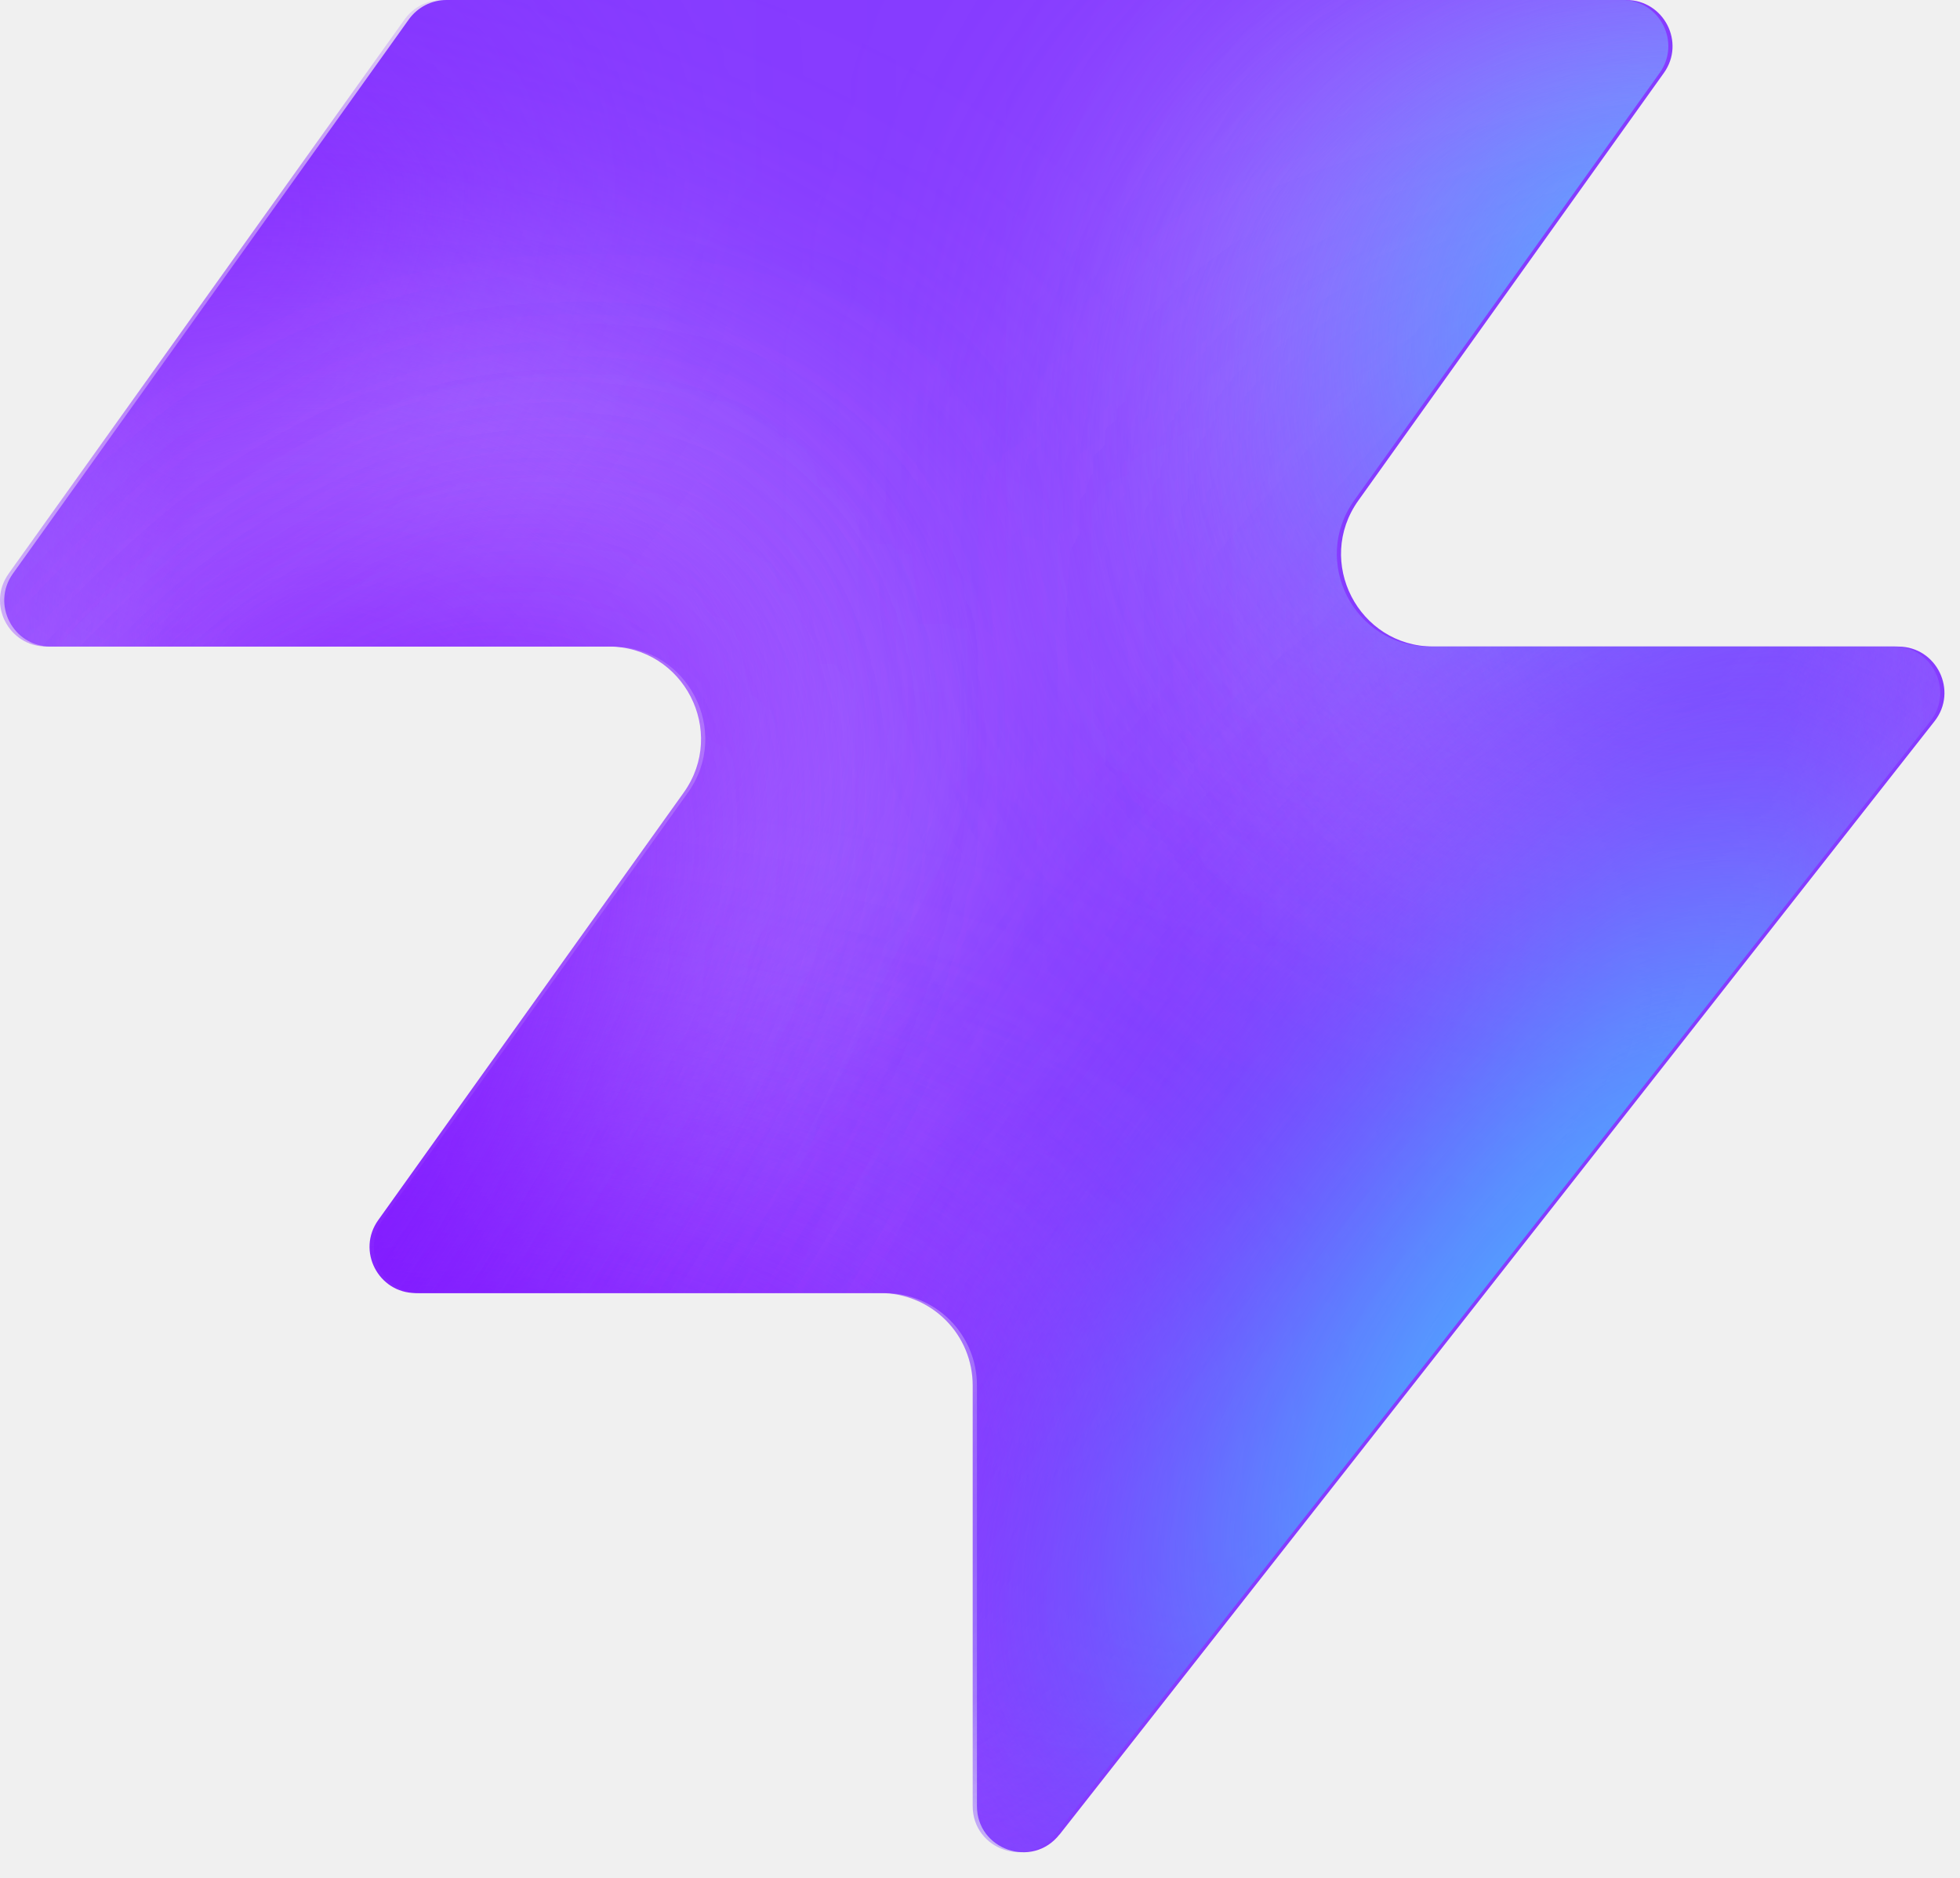
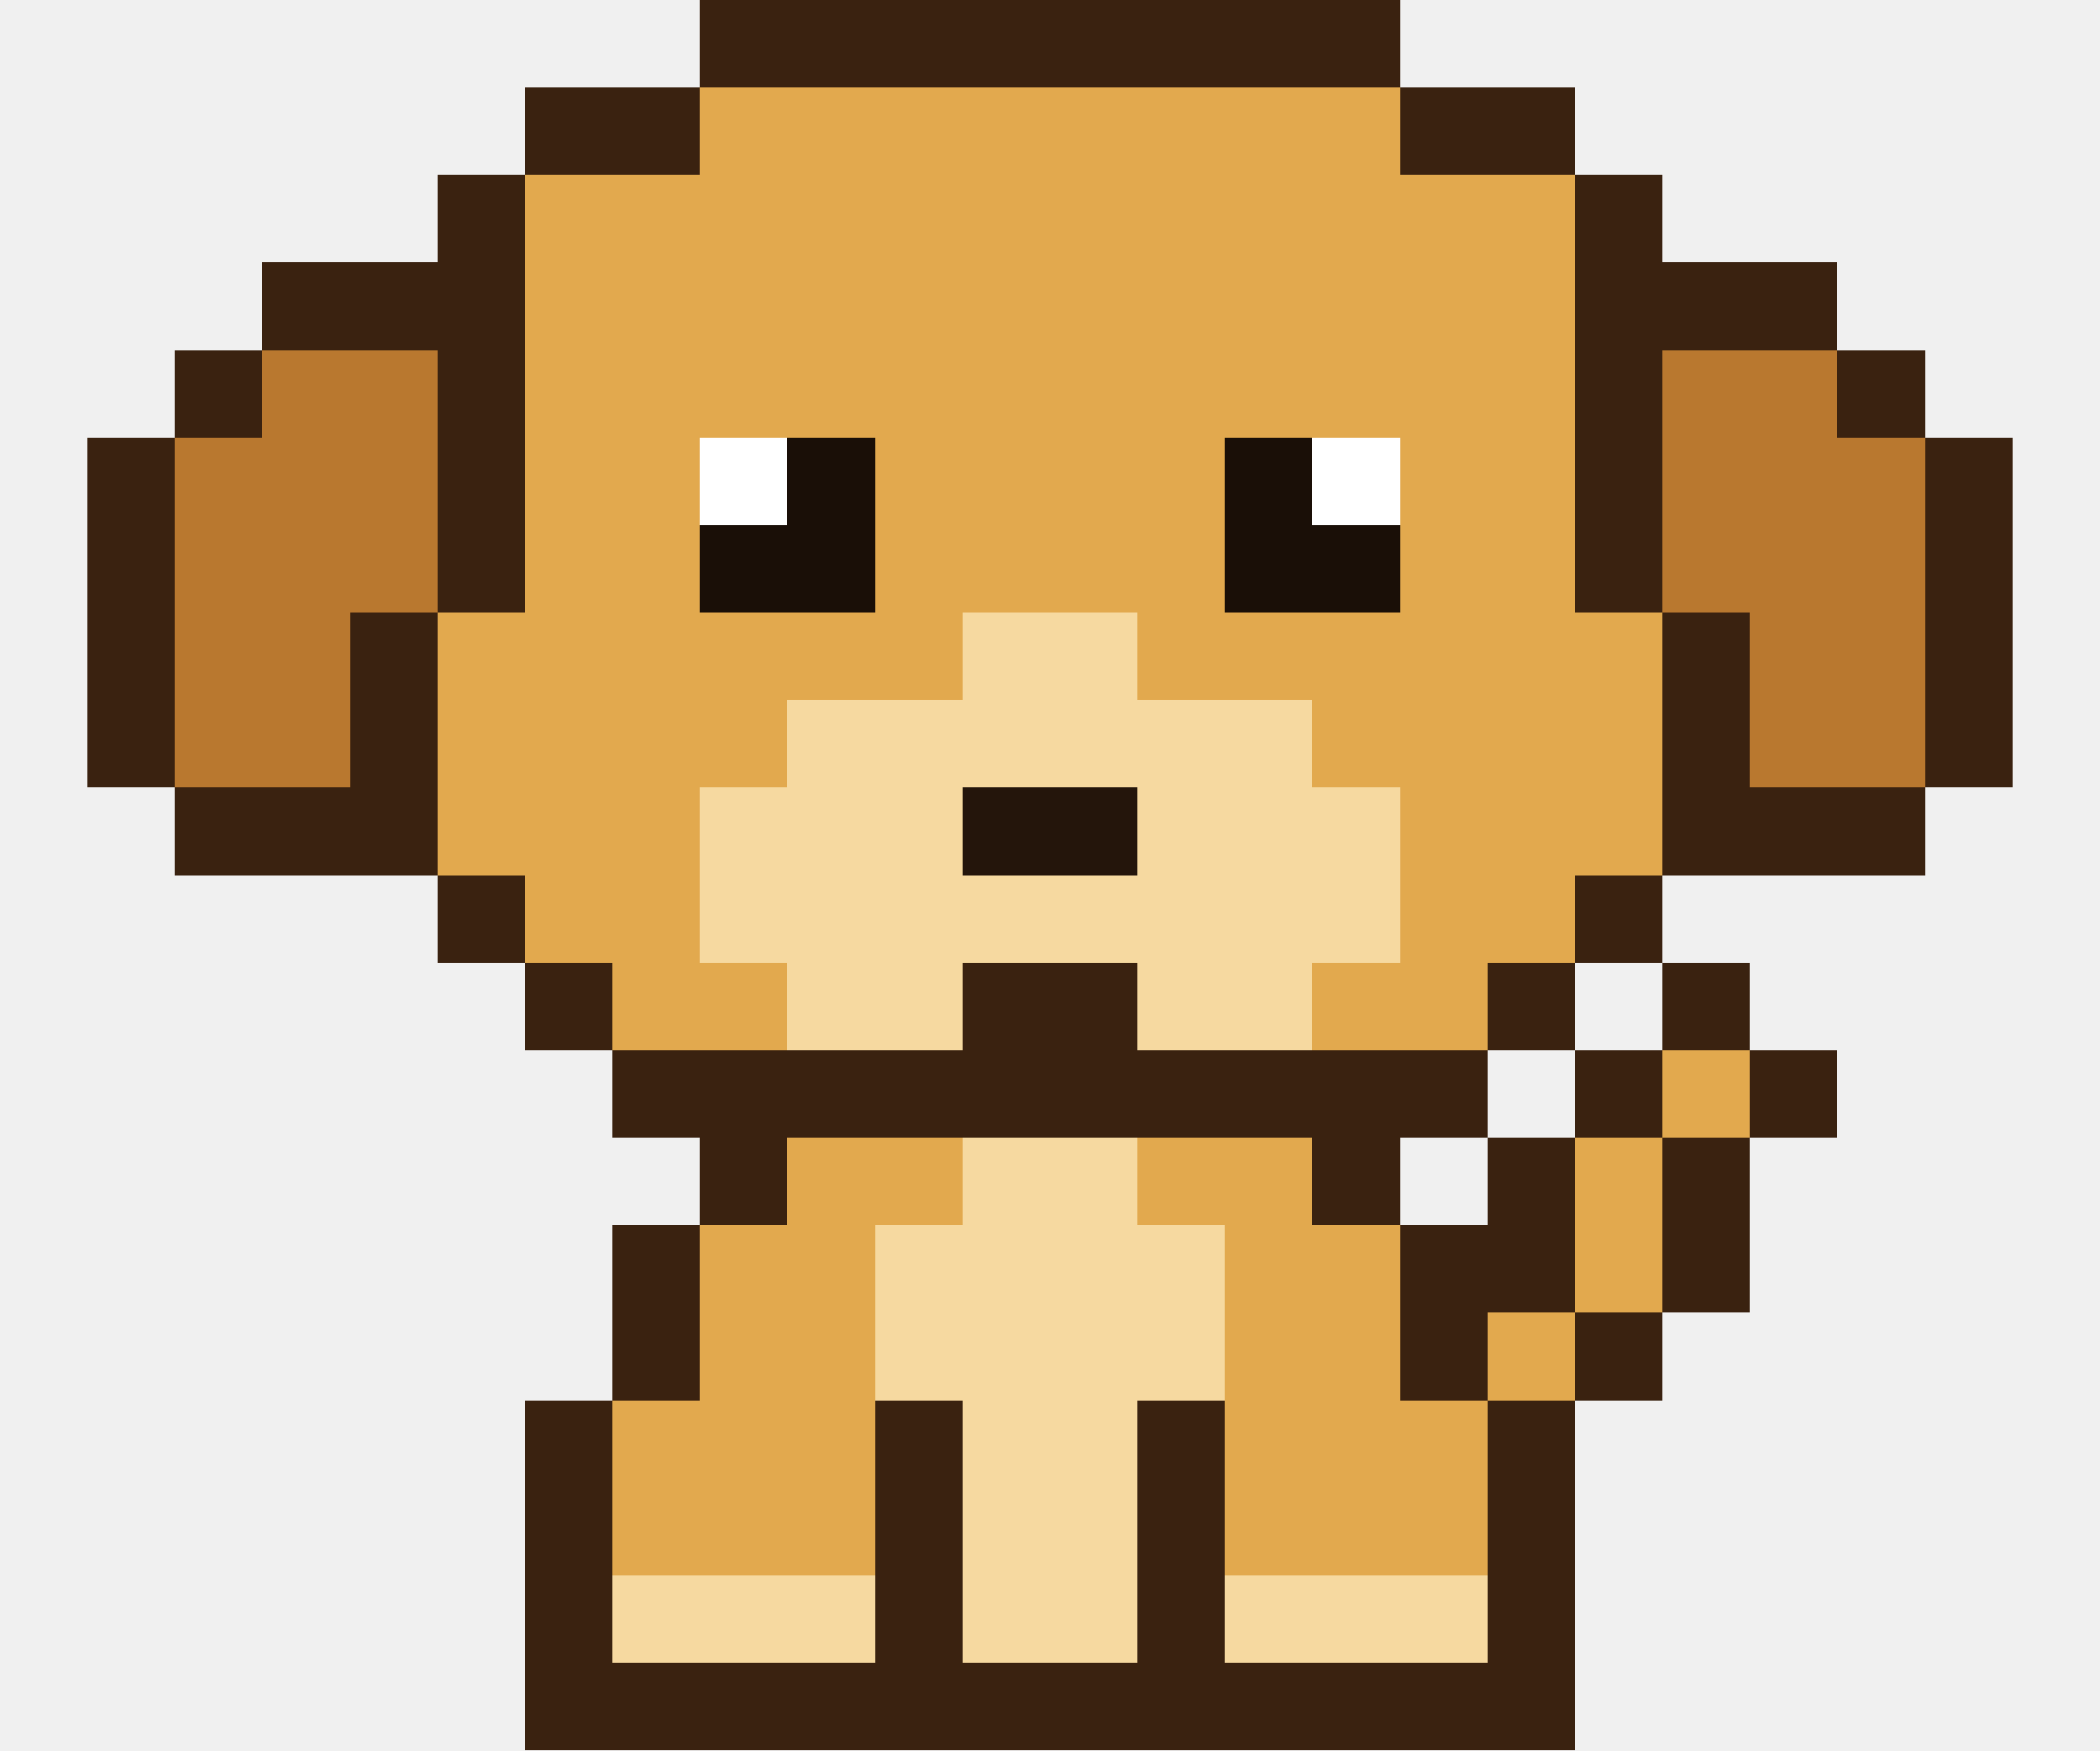
- <svg xmlns="http://www.w3.org/2000/svg" width="48" height="46" fill="none" viewBox="0 0 48 46">
-   <path fill="#863bff" d="M25.946 44.938c-.664.845-2.021.375-2.021-.698V33.937a2.26 2.26 0 0 0-2.262-2.262H10.287c-.92 0-1.456-1.04-.92-1.788l7.48-10.471c1.07-1.497 0-3.578-1.842-3.578H1.237c-.92 0-1.456-1.04-.92-1.788L10.013.474c.214-.297.556-.474.92-.474h28.894c.92 0 1.456 1.04.92 1.788l-7.48 10.471c-1.07 1.498 0 3.579 1.842 3.579h11.377c.943 0 1.473 1.088.89 1.83L25.947 44.94z" style="fill:#863bff;fill:color(display-p3 .525 .23 1);fill-opacity:1" />
-   <mask id="a" width="48" height="46" x="0" y="0" maskUnits="userSpaceOnUse" style="mask-type:alpha">
-     <path fill="#000" d="M25.842 44.938c-.664.844-2.021.375-2.021-.698V33.937a2.26 2.26 0 0 0-2.262-2.262H10.183c-.92 0-1.456-1.04-.92-1.788l7.48-10.471c1.07-1.498 0-3.579-1.842-3.579H1.133c-.92 0-1.456-1.04-.92-1.787L9.91.473c.214-.297.556-.474.92-.474h28.894c.92 0 1.456 1.04.92 1.788l-7.48 10.471c-1.07 1.498 0 3.578 1.842 3.578h11.377c.943 0 1.473 1.088.89 1.832L25.843 44.94z" style="fill:#000;fill-opacity:1" />
-   </mask>
-   <g mask="url(#a)">
-     <g filter="url(#b)">
-       <ellipse cx="5.508" cy="14.704" fill="#ede6ff" rx="5.508" ry="14.704" style="fill:#ede6ff;fill:color(display-p3 .927 .903 1);fill-opacity:1" transform="matrix(.00324 1 1 -.00324 -4.47 31.516)" />
-     </g>
-     <g filter="url(#c)">
-       <ellipse cx="10.399" cy="29.851" fill="#ede6ff" rx="10.399" ry="29.851" style="fill:#ede6ff;fill:color(display-p3 .927 .903 1);fill-opacity:1" transform="matrix(.00324 1 1 -.00324 -39.328 7.883)" />
-     </g>
-     <g filter="url(#d)">
-       <ellipse cx="5.508" cy="30.487" fill="#7e14ff" rx="5.508" ry="30.487" style="fill:#7e14ff;fill:color(display-p3 .492 .077 1);fill-opacity:1" transform="rotate(89.814 -25.913 -14.639)scale(1 -1)" />
-     </g>
-     <g filter="url(#e)">
-       <ellipse cx="5.508" cy="30.599" fill="#7e14ff" rx="5.508" ry="30.599" style="fill:#7e14ff;fill:color(display-p3 .492 .077 1);fill-opacity:1" transform="rotate(89.814 -32.644 -3.334)scale(1 -1)" />
-     </g>
-     <g filter="url(#f)">
-       <ellipse cx="5.508" cy="30.599" fill="#7e14ff" rx="5.508" ry="30.599" style="fill:#7e14ff;fill:color(display-p3 .492 .077 1);fill-opacity:1" transform="matrix(.00324 1 1 -.00324 -34.34 30.47)" />
-     </g>
-     <g filter="url(#g)">
-       <ellipse cx="14.072" cy="22.078" fill="#ede6ff" rx="14.072" ry="22.078" style="fill:#ede6ff;fill:color(display-p3 .927 .903 1);fill-opacity:1" transform="rotate(93.35 24.506 48.493)scale(-1 1)" />
-     </g>
-     <g filter="url(#h)">
-       <ellipse cx="3.47" cy="21.501" fill="#7e14ff" rx="3.47" ry="21.501" style="fill:#7e14ff;fill:color(display-p3 .492 .077 1);fill-opacity:1" transform="rotate(89.009 28.708 47.59)scale(-1 1)" />
-     </g>
-     <g filter="url(#i)">
-       <ellipse cx="3.47" cy="21.501" fill="#7e14ff" rx="3.47" ry="21.501" style="fill:#7e14ff;fill:color(display-p3 .492 .077 1);fill-opacity:1" transform="rotate(89.009 28.708 47.59)scale(-1 1)" />
-     </g>
-     <g filter="url(#j)">
-       <ellipse cx=".387" cy="8.972" fill="#7e14ff" rx="4.407" ry="29.108" style="fill:#7e14ff;fill:color(display-p3 .492 .077 1);fill-opacity:1" transform="rotate(39.51 .387 8.972)" />
-     </g>
-     <g filter="url(#k)">
-       <ellipse cx="47.523" cy="-6.092" fill="#7e14ff" rx="4.407" ry="29.108" style="fill:#7e14ff;fill:color(display-p3 .492 .077 1);fill-opacity:1" transform="rotate(37.892 47.523 -6.092)" />
-     </g>
-     <g filter="url(#l)">
-       <ellipse cx="41.412" cy="6.333" fill="#47bfff" rx="5.971" ry="9.665" style="fill:#47bfff;fill:color(display-p3 .28 .748 1);fill-opacity:1" transform="rotate(37.892 41.412 6.333)" />
-     </g>
-     <g filter="url(#m)">
-       <ellipse cx="-1.879" cy="38.332" fill="#7e14ff" rx="4.407" ry="29.108" style="fill:#7e14ff;fill:color(display-p3 .492 .077 1);fill-opacity:1" transform="rotate(37.892 -1.88 38.332)" />
-     </g>
-     <g filter="url(#n)">
-       <ellipse cx="-1.879" cy="38.332" fill="#7e14ff" rx="4.407" ry="29.108" style="fill:#7e14ff;fill:color(display-p3 .492 .077 1);fill-opacity:1" transform="rotate(37.892 -1.88 38.332)" />
-     </g>
-     <g filter="url(#o)">
-       <ellipse cx="35.651" cy="29.907" fill="#7e14ff" rx="4.407" ry="29.108" style="fill:#7e14ff;fill:color(display-p3 .492 .077 1);fill-opacity:1" transform="rotate(37.892 35.651 29.907)" />
-     </g>
-     <g filter="url(#p)">
-       <ellipse cx="38.418" cy="32.4" fill="#47bfff" rx="5.971" ry="15.297" style="fill:#47bfff;fill:color(display-p3 .28 .748 1);fill-opacity:1" transform="rotate(37.892 38.418 32.4)" />
+ <svg xmlns="http://www.w3.org/2000/svg" viewBox="0 0 24 20" shape-rendering="crispEdges">
+   <g>
+     <rect x="8" y="0" width="8" height="1" fill="#3a2210" />
+     <rect x="6" y="1" width="2" height="1" fill="#3a2210" />
+     <rect x="8" y="1" width="8" height="1" fill="#e2a94e" />
+     <rect x="16" y="1" width="2" height="1" fill="#3a2210" />
+     <rect x="5" y="2" width="1" height="1" fill="#3a2210" />
+     <rect x="6" y="2" width="12" height="1" fill="#e2a94e" />
+     <rect x="18" y="2" width="1" height="1" fill="#3a2210" />
+     <rect x="3" y="3" width="3" height="1" fill="#3a2210" />
+     <rect x="6" y="3" width="12" height="1" fill="#e2a94e" />
+     <rect x="18" y="3" width="3" height="1" fill="#3a2210" />
+     <rect x="2" y="4" width="1" height="1" fill="#3a2210" />
+     <rect x="3" y="4" width="2" height="1" fill="#b9782f" />
+     <rect x="5" y="4" width="1" height="1" fill="#3a2210" />
+     <rect x="6" y="4" width="12" height="1" fill="#e2a94e" />
+     <rect x="18" y="4" width="1" height="1" fill="#3a2210" />
+     <rect x="19" y="4" width="2" height="1" fill="#b9782f" />
+     <rect x="21" y="4" width="1" height="1" fill="#3a2210" />
+     <rect x="1" y="5" width="1" height="1" fill="#3a2210" />
+     <rect x="2" y="5" width="3" height="1" fill="#b9782f" />
+     <rect x="5" y="5" width="1" height="1" fill="#3a2210" />
+     <rect x="6" y="5" width="2" height="1" fill="#e2a94e" />
+     <rect x="8" y="5" width="1" height="1" fill="#ffffff" />
+     <rect x="9" y="5" width="1" height="1" fill="#1a0f07" />
+     <rect x="10" y="5" width="4" height="1" fill="#e2a94e" />
+     <rect x="14" y="5" width="1" height="1" fill="#1a0f07" />
+     <rect x="15" y="5" width="1" height="1" fill="#ffffff" />
+     <rect x="16" y="5" width="2" height="1" fill="#e2a94e" />
+     <rect x="18" y="5" width="1" height="1" fill="#3a2210" />
+     <rect x="19" y="5" width="3" height="1" fill="#b9782f" />
+     <rect x="22" y="5" width="1" height="1" fill="#3a2210" />
+     <rect x="1" y="6" width="1" height="1" fill="#3a2210" />
+     <rect x="2" y="6" width="3" height="1" fill="#b9782f" />
+     <rect x="5" y="6" width="1" height="1" fill="#3a2210" />
+     <rect x="6" y="6" width="2" height="1" fill="#e2a94e" />
+     <rect x="8" y="6" width="2" height="1" fill="#1a0f07" />
+     <rect x="10" y="6" width="4" height="1" fill="#e2a94e" />
+     <rect x="14" y="6" width="2" height="1" fill="#1a0f07" />
+     <rect x="16" y="6" width="2" height="1" fill="#e2a94e" />
+     <rect x="18" y="6" width="1" height="1" fill="#3a2210" />
+     <rect x="19" y="6" width="3" height="1" fill="#b9782f" />
+     <rect x="22" y="6" width="1" height="1" fill="#3a2210" />
+     <rect x="1" y="7" width="1" height="1" fill="#3a2210" />
+     <rect x="2" y="7" width="2" height="1" fill="#b9782f" />
+     <rect x="4" y="7" width="1" height="1" fill="#3a2210" />
+     <rect x="5" y="7" width="6" height="1" fill="#e2a94e" />
+     <rect x="11" y="7" width="2" height="1" fill="#f6d9a0" />
+     <rect x="13" y="7" width="6" height="1" fill="#e2a94e" />
+     <rect x="19" y="7" width="1" height="1" fill="#3a2210" />
+     <rect x="20" y="7" width="2" height="1" fill="#b9782f" />
+     <rect x="22" y="7" width="1" height="1" fill="#3a2210" />
+     <rect x="1" y="8" width="1" height="1" fill="#3a2210" />
+     <rect x="2" y="8" width="2" height="1" fill="#b9782f" />
+     <rect x="4" y="8" width="1" height="1" fill="#3a2210" />
+     <rect x="5" y="8" width="4" height="1" fill="#e2a94e" />
+     <rect x="9" y="8" width="6" height="1" fill="#f6d9a0" />
+     <rect x="15" y="8" width="4" height="1" fill="#e2a94e" />
+     <rect x="19" y="8" width="1" height="1" fill="#3a2210" />
+     <rect x="20" y="8" width="2" height="1" fill="#b9782f" />
+     <rect x="22" y="8" width="1" height="1" fill="#3a2210" />
+     <rect x="2" y="9" width="3" height="1" fill="#3a2210" />
+     <rect x="5" y="9" width="3" height="1" fill="#e2a94e" />
+     <rect x="8" y="9" width="3" height="1" fill="#f6d9a0" />
+     <rect x="11" y="9" width="2" height="1" fill="#24150b" />
+     <rect x="13" y="9" width="3" height="1" fill="#f6d9a0" />
+     <rect x="16" y="9" width="3" height="1" fill="#e2a94e" />
+     <rect x="19" y="9" width="3" height="1" fill="#3a2210" />
+     <rect x="5" y="10" width="1" height="1" fill="#3a2210" />
+     <rect x="6" y="10" width="2" height="1" fill="#e2a94e" />
+     <rect x="8" y="10" width="8" height="1" fill="#f6d9a0" />
+     <rect x="16" y="10" width="2" height="1" fill="#e2a94e" />
+     <rect x="18" y="10" width="1" height="1" fill="#3a2210" />
+     <rect x="6" y="11" width="1" height="1" fill="#3a2210" />
+     <rect x="7" y="11" width="2" height="1" fill="#e2a94e" />
+     <rect x="9" y="11" width="2" height="1" fill="#f6d9a0" />
+     <rect x="11" y="11" width="2" height="1" fill="#3a2210" />
+     <rect x="13" y="11" width="2" height="1" fill="#f6d9a0" />
+     <rect x="15" y="11" width="2" height="1" fill="#e2a94e" />
+     <rect x="17" y="11" width="1" height="1" fill="#3a2210" />
+     <rect x="7" y="12" width="10" height="1" fill="#3a2210" />
+     <rect x="8" y="13" width="1" height="1" fill="#3a2210" />
+     <rect x="9" y="13" width="2" height="1" fill="#e2a94e" />
+     <rect x="11" y="13" width="2" height="1" fill="#f6d9a0" />
+     <rect x="13" y="13" width="2" height="1" fill="#e2a94e" />
+     <rect x="15" y="13" width="1" height="1" fill="#3a2210" />
+     <rect x="7" y="14" width="1" height="1" fill="#3a2210" />
+     <rect x="8" y="14" width="2" height="1" fill="#e2a94e" />
+     <rect x="10" y="14" width="4" height="1" fill="#f6d9a0" />
+     <rect x="14" y="14" width="2" height="1" fill="#e2a94e" />
+     <rect x="16" y="14" width="1" height="1" fill="#3a2210" />
+     <rect x="7" y="15" width="1" height="1" fill="#3a2210" />
+     <rect x="8" y="15" width="2" height="1" fill="#e2a94e" />
+     <rect x="10" y="15" width="4" height="1" fill="#f6d9a0" />
+     <rect x="14" y="15" width="2" height="1" fill="#e2a94e" />
+     <rect x="16" y="15" width="1" height="1" fill="#3a2210" />
+     <rect x="6" y="16" width="1" height="1" fill="#3a2210" />
+     <rect x="7" y="16" width="3" height="1" fill="#e2a94e" />
+     <rect x="10" y="16" width="1" height="1" fill="#3a2210" />
+     <rect x="11" y="16" width="2" height="1" fill="#f6d9a0" />
+     <rect x="13" y="16" width="1" height="1" fill="#3a2210" />
+     <rect x="14" y="16" width="3" height="1" fill="#e2a94e" />
+     <rect x="17" y="16" width="1" height="1" fill="#3a2210" />
+     <rect x="6" y="17" width="1" height="1" fill="#3a2210" />
+     <rect x="7" y="17" width="3" height="1" fill="#e2a94e" />
+     <rect x="10" y="17" width="1" height="1" fill="#3a2210" />
+     <rect x="11" y="17" width="2" height="1" fill="#f6d9a0" />
+     <rect x="13" y="17" width="1" height="1" fill="#3a2210" />
+     <rect x="14" y="17" width="3" height="1" fill="#e2a94e" />
+     <rect x="17" y="17" width="1" height="1" fill="#3a2210" />
+     <rect x="6" y="18" width="1" height="1" fill="#3a2210" />
+     <rect x="7" y="18" width="3" height="1" fill="#f6d9a0" />
+     <rect x="10" y="18" width="1" height="1" fill="#3a2210" />
+     <rect x="11" y="18" width="2" height="1" fill="#f6d9a0" />
+     <rect x="13" y="18" width="1" height="1" fill="#3a2210" />
+     <rect x="14" y="18" width="3" height="1" fill="#f6d9a0" />
+     <rect x="17" y="18" width="1" height="1" fill="#3a2210" />
+     <rect x="6" y="19" width="12" height="1" fill="#3a2210" />
+     <g>
+       <rect x="19" y="11" width="1" height="1" fill="#3a2210" />
+       <rect x="18" y="12" width="1" height="1" fill="#3a2210" />
+       <rect x="19" y="12" width="1" height="1" fill="#e2a94e" />
+       <rect x="20" y="12" width="1" height="1" fill="#3a2210" />
+       <rect x="17" y="13" width="1" height="1" fill="#3a2210" />
+       <rect x="18" y="13" width="1" height="1" fill="#e2a94e" />
+       <rect x="19" y="13" width="1" height="1" fill="#3a2210" />
+       <rect x="17" y="14" width="1" height="1" fill="#3a2210" />
+       <rect x="18" y="14" width="1" height="1" fill="#e2a94e" />
+       <rect x="19" y="14" width="1" height="1" fill="#3a2210" />
+       <rect x="17" y="15" width="1" height="1" fill="#e2a94e" />
+       <rect x="18" y="15" width="1" height="1" fill="#3a2210" />
    </g>
  </g>
-   <defs>
-     <filter id="b" width="60.045" height="41.654" x="-19.77" y="16.149" color-interpolation-filters="sRGB" filterUnits="userSpaceOnUse">
-       <feFlood flood-opacity="0" result="BackgroundImageFix" />
-       <feBlend in="SourceGraphic" in2="BackgroundImageFix" result="shape" />
-       <feGaussianBlur result="effect1_foregroundBlur_2002_17158" stdDeviation="7.659" />
-     </filter>
-     <filter id="c" width="90.34" height="51.437" x="-54.613" y="-7.533" color-interpolation-filters="sRGB" filterUnits="userSpaceOnUse">
-       <feFlood flood-opacity="0" result="BackgroundImageFix" />
-       <feBlend in="SourceGraphic" in2="BackgroundImageFix" result="shape" />
-       <feGaussianBlur result="effect1_foregroundBlur_2002_17158" stdDeviation="7.659" />
-     </filter>
-     <filter id="d" width="79.355" height="29.4" x="-49.64" y="2.03" color-interpolation-filters="sRGB" filterUnits="userSpaceOnUse">
-       <feFlood flood-opacity="0" result="BackgroundImageFix" />
-       <feBlend in="SourceGraphic" in2="BackgroundImageFix" result="shape" />
-       <feGaussianBlur result="effect1_foregroundBlur_2002_17158" stdDeviation="4.596" />
-     </filter>
-     <filter id="e" width="79.579" height="29.4" x="-45.045" y="20.029" color-interpolation-filters="sRGB" filterUnits="userSpaceOnUse">
-       <feFlood flood-opacity="0" result="BackgroundImageFix" />
-       <feBlend in="SourceGraphic" in2="BackgroundImageFix" result="shape" />
-       <feGaussianBlur result="effect1_foregroundBlur_2002_17158" stdDeviation="4.596" />
-     </filter>
-     <filter id="f" width="79.579" height="29.4" x="-43.513" y="21.178" color-interpolation-filters="sRGB" filterUnits="userSpaceOnUse">
-       <feFlood flood-opacity="0" result="BackgroundImageFix" />
-       <feBlend in="SourceGraphic" in2="BackgroundImageFix" result="shape" />
-       <feGaussianBlur result="effect1_foregroundBlur_2002_17158" stdDeviation="4.596" />
-     </filter>
-     <filter id="g" width="74.749" height="58.852" x="15.756" y="-17.901" color-interpolation-filters="sRGB" filterUnits="userSpaceOnUse">
-       <feFlood flood-opacity="0" result="BackgroundImageFix" />
-       <feBlend in="SourceGraphic" in2="BackgroundImageFix" result="shape" />
-       <feGaussianBlur result="effect1_foregroundBlur_2002_17158" stdDeviation="7.659" />
-     </filter>
-     <filter id="h" width="61.377" height="25.362" x="23.548" y="2.284" color-interpolation-filters="sRGB" filterUnits="userSpaceOnUse">
-       <feFlood flood-opacity="0" result="BackgroundImageFix" />
-       <feBlend in="SourceGraphic" in2="BackgroundImageFix" result="shape" />
-       <feGaussianBlur result="effect1_foregroundBlur_2002_17158" stdDeviation="4.596" />
-     </filter>
-     <filter id="i" width="61.377" height="25.362" x="23.548" y="2.284" color-interpolation-filters="sRGB" filterUnits="userSpaceOnUse">
-       <feFlood flood-opacity="0" result="BackgroundImageFix" />
-       <feBlend in="SourceGraphic" in2="BackgroundImageFix" result="shape" />
-       <feGaussianBlur result="effect1_foregroundBlur_2002_17158" stdDeviation="4.596" />
-     </filter>
-     <filter id="j" width="56.045" height="63.649" x="-27.636" y="-22.853" color-interpolation-filters="sRGB" filterUnits="userSpaceOnUse">
-       <feFlood flood-opacity="0" result="BackgroundImageFix" />
-       <feBlend in="SourceGraphic" in2="BackgroundImageFix" result="shape" />
-       <feGaussianBlur result="effect1_foregroundBlur_2002_17158" stdDeviation="4.596" />
-     </filter>
-     <filter id="k" width="54.814" height="64.646" x="20.116" y="-38.415" color-interpolation-filters="sRGB" filterUnits="userSpaceOnUse">
-       <feFlood flood-opacity="0" result="BackgroundImageFix" />
-       <feBlend in="SourceGraphic" in2="BackgroundImageFix" result="shape" />
-       <feGaussianBlur result="effect1_foregroundBlur_2002_17158" stdDeviation="4.596" />
-     </filter>
-     <filter id="l" width="33.541" height="35.313" x="24.641" y="-11.323" color-interpolation-filters="sRGB" filterUnits="userSpaceOnUse">
-       <feFlood flood-opacity="0" result="BackgroundImageFix" />
-       <feBlend in="SourceGraphic" in2="BackgroundImageFix" result="shape" />
-       <feGaussianBlur result="effect1_foregroundBlur_2002_17158" stdDeviation="4.596" />
-     </filter>
-     <filter id="m" width="54.814" height="64.646" x="-29.286" y="6.009" color-interpolation-filters="sRGB" filterUnits="userSpaceOnUse">
-       <feFlood flood-opacity="0" result="BackgroundImageFix" />
-       <feBlend in="SourceGraphic" in2="BackgroundImageFix" result="shape" />
-       <feGaussianBlur result="effect1_foregroundBlur_2002_17158" stdDeviation="4.596" />
-     </filter>
-     <filter id="n" width="54.814" height="64.646" x="-29.286" y="6.009" color-interpolation-filters="sRGB" filterUnits="userSpaceOnUse">
-       <feFlood flood-opacity="0" result="BackgroundImageFix" />
-       <feBlend in="SourceGraphic" in2="BackgroundImageFix" result="shape" />
-       <feGaussianBlur result="effect1_foregroundBlur_2002_17158" stdDeviation="4.596" />
-     </filter>
-     <filter id="o" width="54.814" height="64.646" x="8.244" y="-2.416" color-interpolation-filters="sRGB" filterUnits="userSpaceOnUse">
-       <feFlood flood-opacity="0" result="BackgroundImageFix" />
-       <feBlend in="SourceGraphic" in2="BackgroundImageFix" result="shape" />
-       <feGaussianBlur result="effect1_foregroundBlur_2002_17158" stdDeviation="4.596" />
-     </filter>
-     <filter id="p" width="39.409" height="43.623" x="18.713" y="10.588" color-interpolation-filters="sRGB" filterUnits="userSpaceOnUse">
-       <feFlood flood-opacity="0" result="BackgroundImageFix" />
-       <feBlend in="SourceGraphic" in2="BackgroundImageFix" result="shape" />
-       <feGaussianBlur result="effect1_foregroundBlur_2002_17158" stdDeviation="4.596" />
-     </filter>
-   </defs>
</svg>
